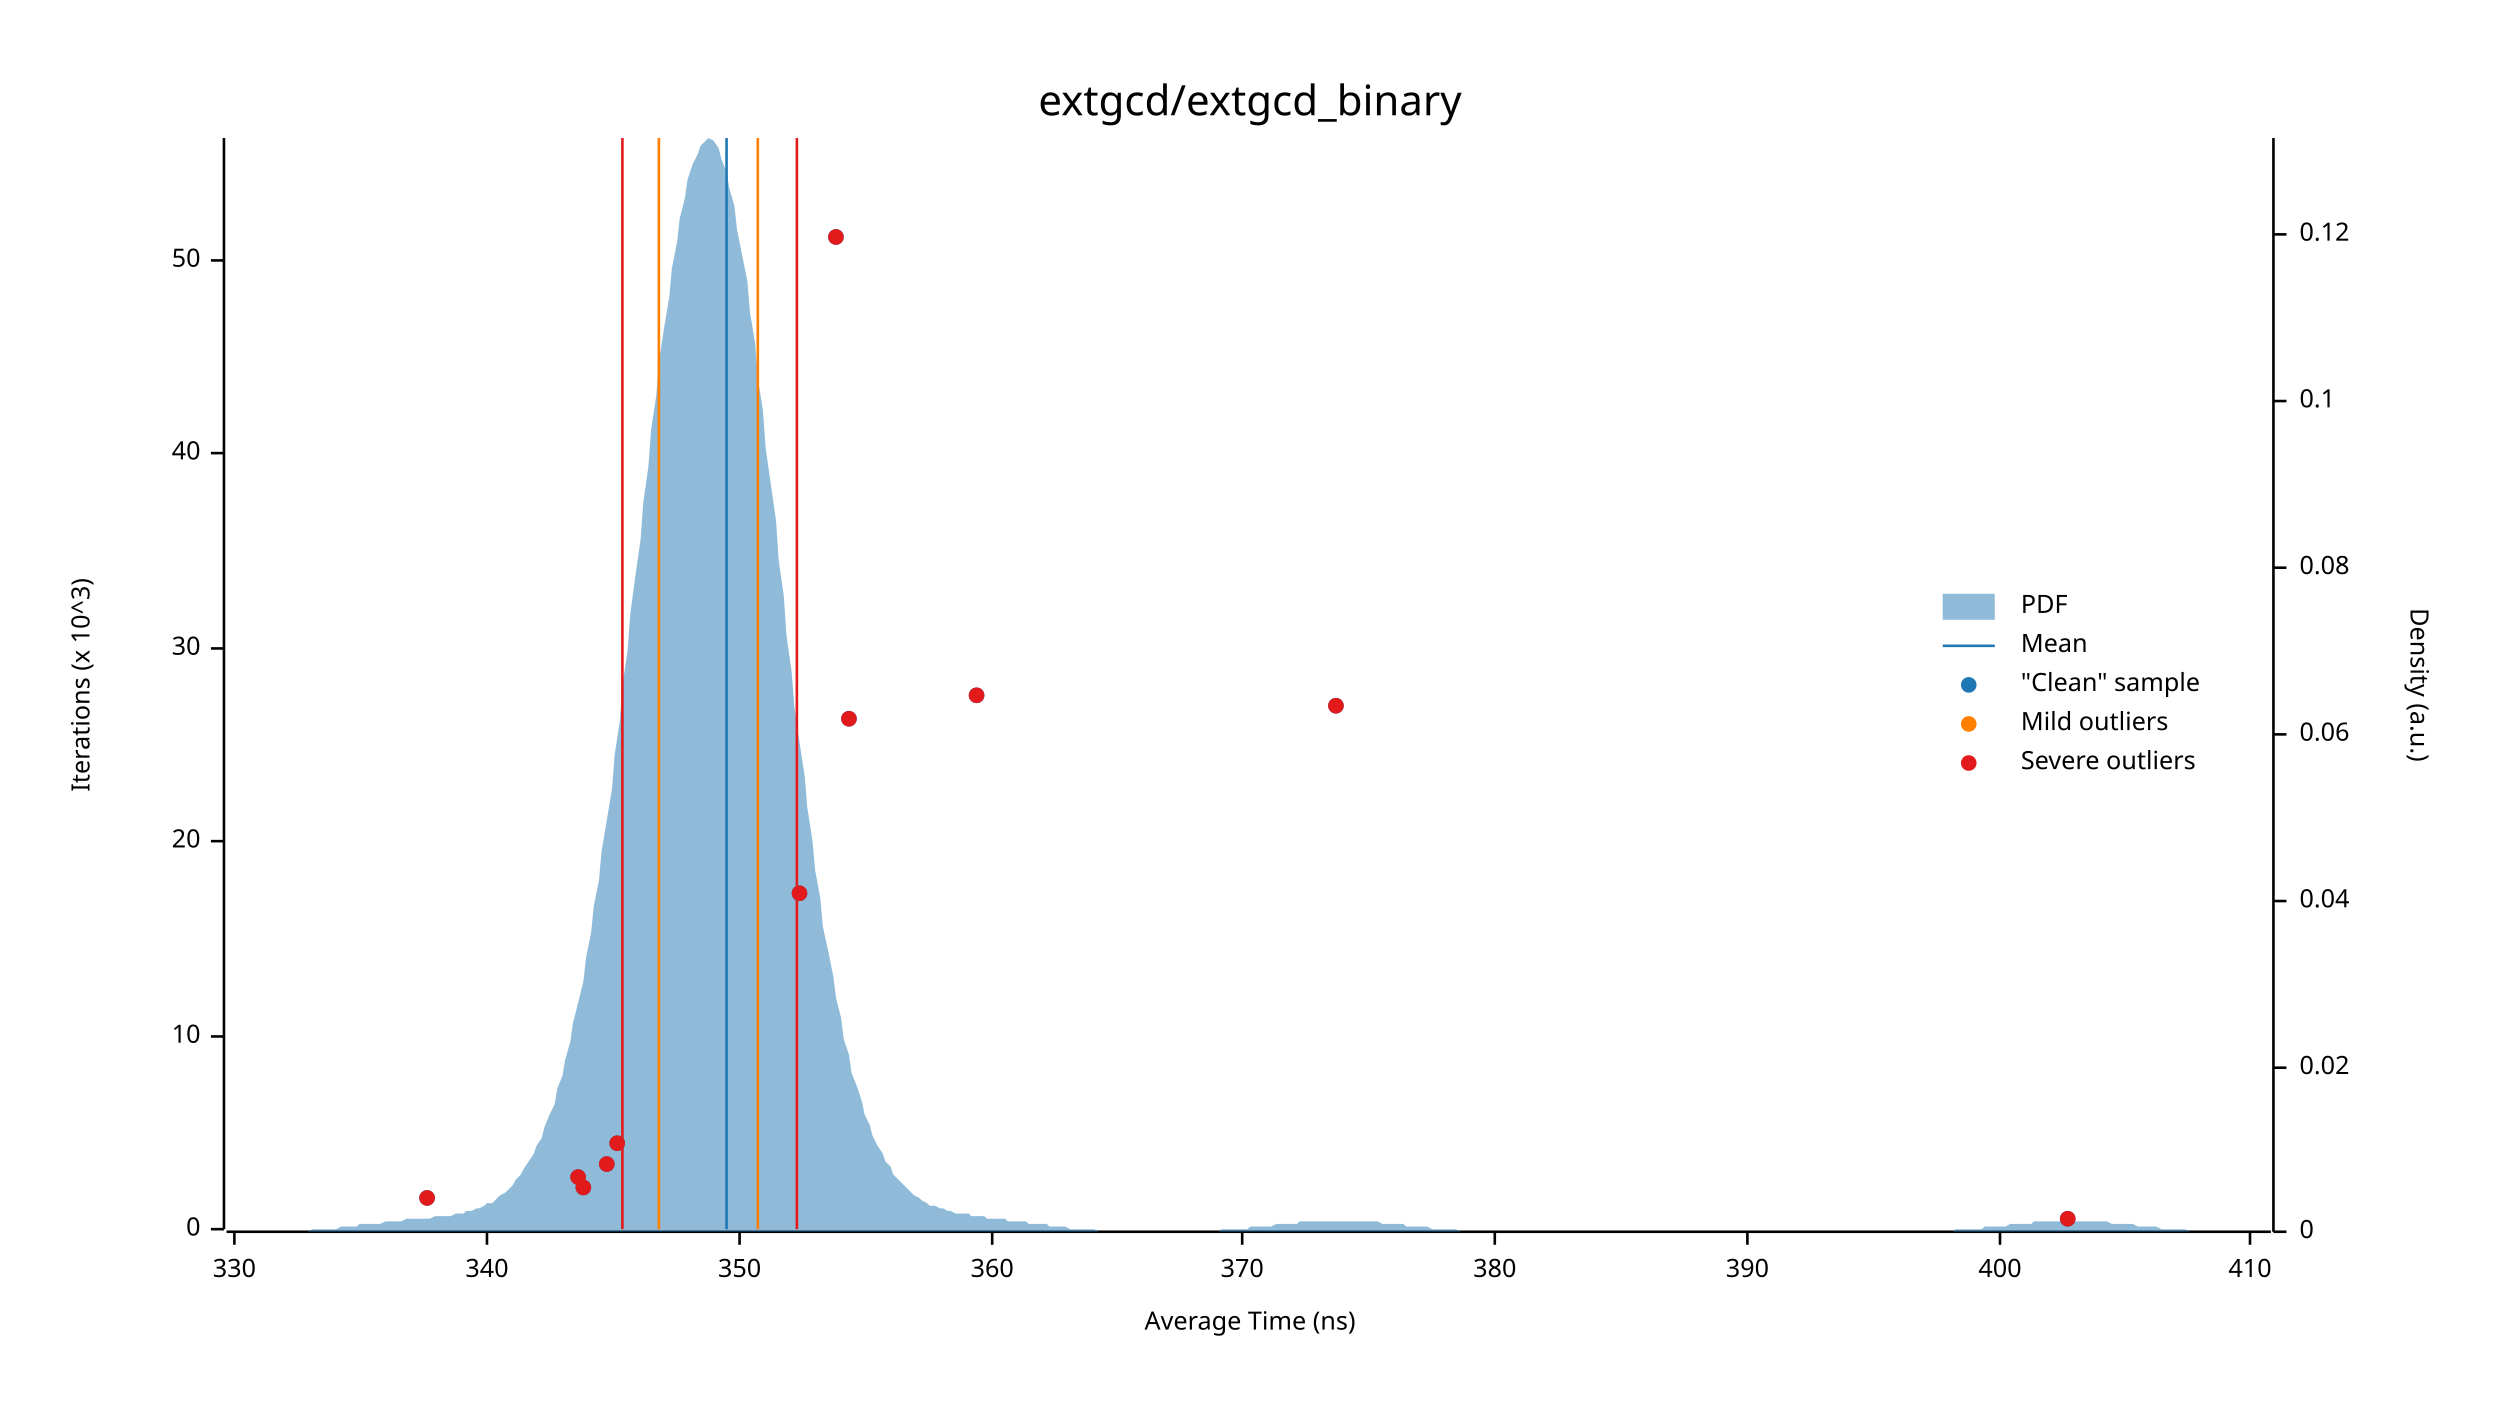
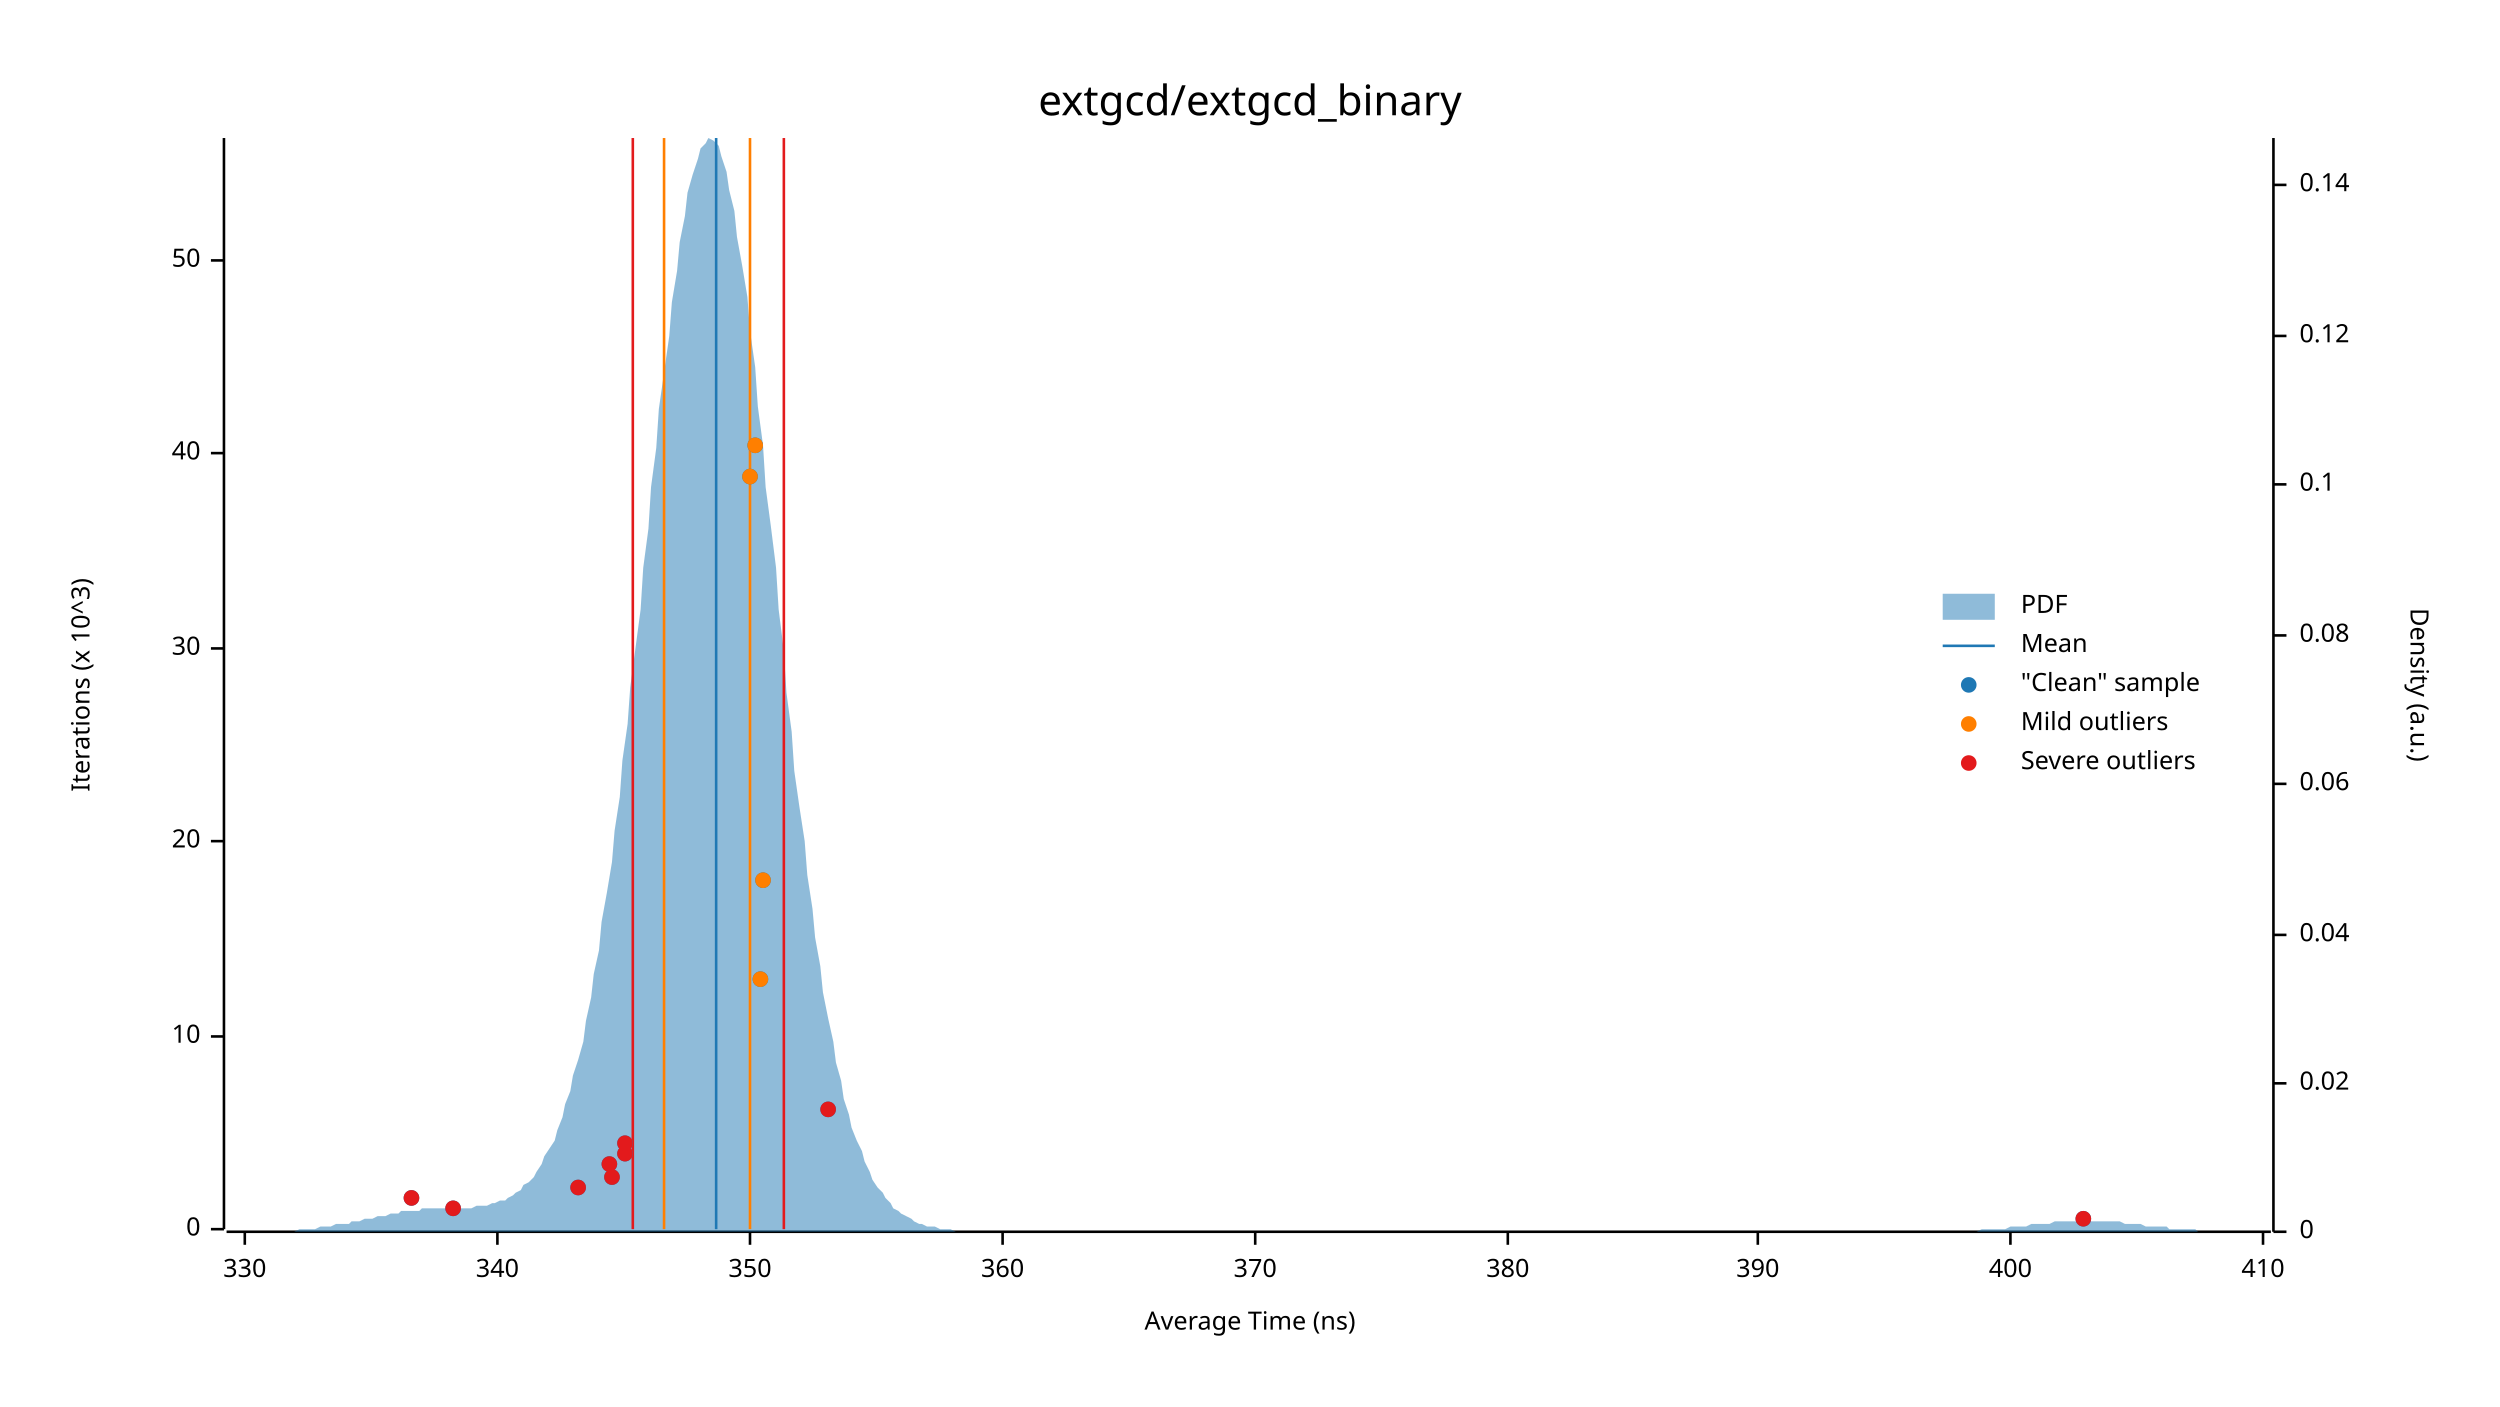
<svg xmlns="http://www.w3.org/2000/svg" width="960" height="540" viewBox="0 0 960 540">
  <text x="480" y="32" dy="0.76em" text-anchor="middle" font-family="sans-serif" font-size="16.129" opacity="1" fill="#000000">
extgcd/extgcd_binary
</text>
  <text x="27" y="263" dy="0.76em" text-anchor="middle" font-family="sans-serif" font-size="9.677" opacity="1" fill="#000000" transform="rotate(270, 27, 263)">
Iterations (x 10^3)
</text>
  <text x="480" y="513" dy="-0.5ex" text-anchor="middle" font-family="sans-serif" font-size="9.677" opacity="1" fill="#000000">
Average Time (ns)
</text>
  <polyline fill="none" opacity="1" stroke="#000000" stroke-width="1" points="86,53 86,472 " />
  <text x="77" y="472" dy="0.5ex" text-anchor="end" font-family="sans-serif" font-size="9.677" opacity="1" fill="#000000">
0
</text>
  <polyline fill="none" opacity="1" stroke="#000000" stroke-width="1" points="81,472 86,472 " />
  <text x="77" y="398" dy="0.5ex" text-anchor="end" font-family="sans-serif" font-size="9.677" opacity="1" fill="#000000">
10
</text>
  <polyline fill="none" opacity="1" stroke="#000000" stroke-width="1" points="81,398 86,398 " />
  <text x="77" y="323" dy="0.5ex" text-anchor="end" font-family="sans-serif" font-size="9.677" opacity="1" fill="#000000">
20
</text>
  <polyline fill="none" opacity="1" stroke="#000000" stroke-width="1" points="81,323 86,323 " />
  <text x="77" y="249" dy="0.5ex" text-anchor="end" font-family="sans-serif" font-size="9.677" opacity="1" fill="#000000">
30
</text>
  <polyline fill="none" opacity="1" stroke="#000000" stroke-width="1" points="81,249 86,249 " />
  <text x="77" y="174" dy="0.5ex" text-anchor="end" font-family="sans-serif" font-size="9.677" opacity="1" fill="#000000">
40
</text>
  <polyline fill="none" opacity="1" stroke="#000000" stroke-width="1" points="81,174 86,174 " />
  <text x="77" y="100" dy="0.5ex" text-anchor="end" font-family="sans-serif" font-size="9.677" opacity="1" fill="#000000">
50
</text>
  <polyline fill="none" opacity="1" stroke="#000000" stroke-width="1" points="81,100 86,100 " />
  <polyline fill="none" opacity="1" stroke="#000000" stroke-width="1" points="87,473 872,473 " />
-   <text x="90" y="483" dy="0.76em" text-anchor="middle" font-family="sans-serif" font-size="9.677" opacity="1" fill="#000000">
+   <text x="94" y="483" dy="0.76em" text-anchor="middle" font-family="sans-serif" font-size="9.677" opacity="1" fill="#000000">
330
</text>
-   <polyline fill="none" opacity="1" stroke="#000000" stroke-width="1" points="90,473 90,478 " />
-   <text x="187" y="483" dy="0.76em" text-anchor="middle" font-family="sans-serif" font-size="9.677" opacity="1" fill="#000000">
+   <polyline fill="none" opacity="1" stroke="#000000" stroke-width="1" points="94,473 94,478 " />
+   <text x="191" y="483" dy="0.76em" text-anchor="middle" font-family="sans-serif" font-size="9.677" opacity="1" fill="#000000">
340
</text>
-   <polyline fill="none" opacity="1" stroke="#000000" stroke-width="1" points="187,473 187,478 " />
-   <text x="284" y="483" dy="0.76em" text-anchor="middle" font-family="sans-serif" font-size="9.677" opacity="1" fill="#000000">
+   <polyline fill="none" opacity="1" stroke="#000000" stroke-width="1" points="191,473 191,478 " />
+   <text x="288" y="483" dy="0.76em" text-anchor="middle" font-family="sans-serif" font-size="9.677" opacity="1" fill="#000000">
350
</text>
-   <polyline fill="none" opacity="1" stroke="#000000" stroke-width="1" points="284,473 284,478 " />
-   <text x="381" y="483" dy="0.76em" text-anchor="middle" font-family="sans-serif" font-size="9.677" opacity="1" fill="#000000">
+   <polyline fill="none" opacity="1" stroke="#000000" stroke-width="1" points="288,473 288,478 " />
+   <text x="385" y="483" dy="0.76em" text-anchor="middle" font-family="sans-serif" font-size="9.677" opacity="1" fill="#000000">
360
</text>
-   <polyline fill="none" opacity="1" stroke="#000000" stroke-width="1" points="381,473 381,478 " />
-   <text x="477" y="483" dy="0.76em" text-anchor="middle" font-family="sans-serif" font-size="9.677" opacity="1" fill="#000000">
+   <polyline fill="none" opacity="1" stroke="#000000" stroke-width="1" points="385,473 385,478 " />
+   <text x="482" y="483" dy="0.76em" text-anchor="middle" font-family="sans-serif" font-size="9.677" opacity="1" fill="#000000">
370
</text>
-   <polyline fill="none" opacity="1" stroke="#000000" stroke-width="1" points="477,473 477,478 " />
-   <text x="574" y="483" dy="0.76em" text-anchor="middle" font-family="sans-serif" font-size="9.677" opacity="1" fill="#000000">
+   <polyline fill="none" opacity="1" stroke="#000000" stroke-width="1" points="482,473 482,478 " />
+   <text x="579" y="483" dy="0.76em" text-anchor="middle" font-family="sans-serif" font-size="9.677" opacity="1" fill="#000000">
380
</text>
-   <polyline fill="none" opacity="1" stroke="#000000" stroke-width="1" points="574,473 574,478 " />
-   <text x="671" y="483" dy="0.76em" text-anchor="middle" font-family="sans-serif" font-size="9.677" opacity="1" fill="#000000">
+   <polyline fill="none" opacity="1" stroke="#000000" stroke-width="1" points="579,473 579,478 " />
+   <text x="675" y="483" dy="0.76em" text-anchor="middle" font-family="sans-serif" font-size="9.677" opacity="1" fill="#000000">
390
</text>
-   <polyline fill="none" opacity="1" stroke="#000000" stroke-width="1" points="671,473 671,478 " />
-   <text x="768" y="483" dy="0.76em" text-anchor="middle" font-family="sans-serif" font-size="9.677" opacity="1" fill="#000000">
+   <polyline fill="none" opacity="1" stroke="#000000" stroke-width="1" points="675,473 675,478 " />
+   <text x="772" y="483" dy="0.76em" text-anchor="middle" font-family="sans-serif" font-size="9.677" opacity="1" fill="#000000">
400
</text>
-   <polyline fill="none" opacity="1" stroke="#000000" stroke-width="1" points="768,473 768,478 " />
-   <text x="864" y="483" dy="0.76em" text-anchor="middle" font-family="sans-serif" font-size="9.677" opacity="1" fill="#000000">
+   <polyline fill="none" opacity="1" stroke="#000000" stroke-width="1" points="772,473 772,478 " />
+   <text x="869" y="483" dy="0.76em" text-anchor="middle" font-family="sans-serif" font-size="9.677" opacity="1" fill="#000000">
410
</text>
-   <polyline fill="none" opacity="1" stroke="#000000" stroke-width="1" points="864,473 864,478 " />
+   <polyline fill="none" opacity="1" stroke="#000000" stroke-width="1" points="869,473 869,478 " />
  <text x="933" y="263" dy="0.76em" text-anchor="middle" font-family="sans-serif" font-size="9.677" opacity="1" fill="#000000" transform="rotate(90, 933, 263)">
Density (a.u.)
</text>
  <polyline fill="none" opacity="1" stroke="#000000" stroke-width="1" points="873,53 873,473 " />
  <text x="883" y="473" dy="0.5ex" text-anchor="start" font-family="sans-serif" font-size="9.677" opacity="1" fill="#000000">
0
</text>
  <polyline fill="none" opacity="1" stroke="#000000" stroke-width="1" points="873,473 878,473 " />
-   <text x="883" y="410" dy="0.5ex" text-anchor="start" font-family="sans-serif" font-size="9.677" opacity="1" fill="#000000">
+   <text x="883" y="416" dy="0.5ex" text-anchor="start" font-family="sans-serif" font-size="9.677" opacity="1" fill="#000000">
0.02
</text>
-   <polyline fill="none" opacity="1" stroke="#000000" stroke-width="1" points="873,410 878,410 " />
-   <text x="883" y="346" dy="0.5ex" text-anchor="start" font-family="sans-serif" font-size="9.677" opacity="1" fill="#000000">
+   <polyline fill="none" opacity="1" stroke="#000000" stroke-width="1" points="873,416 878,416 " />
+   <text x="883" y="359" dy="0.5ex" text-anchor="start" font-family="sans-serif" font-size="9.677" opacity="1" fill="#000000">
0.04
</text>
-   <polyline fill="none" opacity="1" stroke="#000000" stroke-width="1" points="873,346 878,346 " />
-   <text x="883" y="282" dy="0.5ex" text-anchor="start" font-family="sans-serif" font-size="9.677" opacity="1" fill="#000000">
+   <polyline fill="none" opacity="1" stroke="#000000" stroke-width="1" points="873,359 878,359 " />
+   <text x="883" y="301" dy="0.5ex" text-anchor="start" font-family="sans-serif" font-size="9.677" opacity="1" fill="#000000">
0.06
</text>
-   <polyline fill="none" opacity="1" stroke="#000000" stroke-width="1" points="873,282 878,282 " />
-   <text x="883" y="218" dy="0.5ex" text-anchor="start" font-family="sans-serif" font-size="9.677" opacity="1" fill="#000000">
+   <polyline fill="none" opacity="1" stroke="#000000" stroke-width="1" points="873,301 878,301 " />
+   <text x="883" y="244" dy="0.5ex" text-anchor="start" font-family="sans-serif" font-size="9.677" opacity="1" fill="#000000">
0.08
</text>
-   <polyline fill="none" opacity="1" stroke="#000000" stroke-width="1" points="873,218 878,218 " />
-   <text x="883" y="154" dy="0.5ex" text-anchor="start" font-family="sans-serif" font-size="9.677" opacity="1" fill="#000000">
+   <polyline fill="none" opacity="1" stroke="#000000" stroke-width="1" points="873,244 878,244 " />
+   <text x="883" y="186" dy="0.5ex" text-anchor="start" font-family="sans-serif" font-size="9.677" opacity="1" fill="#000000">
0.1
</text>
-   <polyline fill="none" opacity="1" stroke="#000000" stroke-width="1" points="873,154 878,154 " />
-   <text x="883" y="90" dy="0.5ex" text-anchor="start" font-family="sans-serif" font-size="9.677" opacity="1" fill="#000000">
+   <polyline fill="none" opacity="1" stroke="#000000" stroke-width="1" points="873,186 878,186 " />
+   <text x="883" y="129" dy="0.5ex" text-anchor="start" font-family="sans-serif" font-size="9.677" opacity="1" fill="#000000">
0.12
</text>
-   <polyline fill="none" opacity="1" stroke="#000000" stroke-width="1" points="873,90 878,90 " />
-   <polygon opacity="0.5" fill="#1F78B4" points="87,473 88,473 90,473 91,473 93,473 94,473 96,473 98,473 99,473 101,473 102,473 104,473 105,473 107,473 109,473 110,473 112,473 113,473 115,473 116,473 118,473 120,472 121,472 123,472 124,472 126,472 127,472 129,472 131,471 132,471 134,471 135,471 137,471 138,470 140,470 142,470 143,470 145,470 146,470 148,469 150,469 151,469 153,469 154,469 156,468 157,468 159,468 161,468 162,468 164,468 165,468 167,467 168,467 170,467 172,467 173,467 175,466 176,466 178,466 179,465 181,465 183,464 184,464 186,463 187,462 189,462 190,461 192,459 194,458 195,457 197,455 198,453 200,451 201,449 203,446 205,443 206,440 208,437 209,433 211,428 213,424 214,418 216,413 217,407 219,400 220,393 222,385 224,377 225,368 227,358 228,348 230,338 231,327 233,315 235,303 236,290 238,277 239,263 241,250 242,236 244,221 246,207 247,193 249,179 250,165 252,152 253,139 255,126 257,114 258,103 260,93 261,84 263,76 264,69 266,63 268,59 269,56 271,54 272,53 274,54 276,57 277,61 279,66 280,72 282,79 283,88 285,98 287,108 288,120 290,132 291,145 293,158 294,172 296,186 298,200 299,215 301,229 302,244 304,258 305,271 307,285 309,298 310,310 312,323 313,334 315,345 316,356 318,365 320,375 321,383 323,391 324,399 326,405 327,412 329,417 331,423 332,428 334,432 335,436 337,440 339,443 340,446 342,448 343,451 345,453 346,454 348,456 350,458 351,459 353,460 354,461 356,462 357,463 359,463 361,464 362,464 364,465 365,465 367,466 368,466 370,466 372,466 373,467 375,467 376,467 378,467 379,468 381,468 383,468 384,468 386,468 387,469 389,469 391,469 392,469 394,469 395,470 397,470 398,470 400,470 402,470 403,471 405,471 406,471 408,471 409,471 411,472 413,472 414,472 416,472 417,472 419,472 420,472 422,473 424,473 425,473 427,473 428,473 430,473 431,473 433,473 435,473 436,473 438,473 439,473 441,473 442,473 444,473 446,473 447,473 449,473 450,473 452,473 454,473 455,473 457,473 458,473 460,473 461,473 463,473 465,473 466,473 468,473 469,472 471,472 472,472 474,472 476,472 477,472 479,472 480,471 482,471 483,471 485,471 487,471 488,471 490,470 491,470 493,470 494,470 496,470 498,470 499,469 501,469 502,469 504,469 505,469 507,469 509,469 510,469 512,469 513,469 515,469 517,469 518,469 520,469 521,469 523,469 524,469 526,469 528,469 529,469 531,470 532,470 534,470 535,470 537,470 539,470 540,471 542,471 543,471 545,471 546,471 548,471 550,472 551,472 553,472 554,472 556,472 557,472 559,472 561,473 562,473 564,473 565,473 567,473 568,473 570,473 572,473 573,473 575,473 576,473 578,473 580,473 581,473 583,473 584,473 586,473 587,473 589,473 591,473 592,473 594,473 595,473 597,473 598,473 600,473 602,473 603,473 605,473 606,473 608,473 609,473 611,473 613,473 614,473 616,473 617,473 619,473 620,473 622,473 624,473 625,473 627,473 628,473 630,473 632,473 633,473 635,473 636,473 638,473 639,473 641,473 643,473 644,473 646,473 647,473 649,473 650,473 652,473 654,473 655,473 657,473 658,473 660,473 661,473 663,473 665,473 666,473 668,473 669,473 671,473 672,473 674,473 676,473 677,473 679,473 680,473 682,473 683,473 685,473 687,473 688,473 690,473 691,473 693,473 695,473 696,473 698,473 699,473 701,473 702,473 704,473 706,473 707,473 709,473 710,473 712,473 713,473 715,473 717,473 718,473 720,473 721,473 723,473 724,473 726,473 728,473 729,473 731,473 732,473 734,473 735,473 737,473 739,473 740,473 742,473 743,473 745,473 746,473 748,473 750,473 751,472 753,472 754,472 756,472 758,472 759,472 761,472 762,471 764,471 765,471 767,471 769,471 770,471 772,470 773,470 775,470 776,470 778,470 780,470 781,469 783,469 784,469 786,469 787,469 789,469 791,469 792,469 794,469 795,469 797,469 798,469 800,469 802,469 803,469 805,469 806,469 808,469 809,469 811,470 813,470 814,470 816,470 817,470 819,470 821,471 822,471 824,471 825,471 827,471 828,471 830,472 832,472 833,472 835,472 836,472 838,472 839,472 841,473 843,473 844,473 846,473 847,473 849,473 850,473 852,473 854,473 855,473 857,473 858,473 860,473 861,473 863,473 865,473 866,473 868,473 869,473 871,473 873,473 873,473 87,473 " />
-   <polyline fill="none" opacity="1" stroke="#1F78B4" stroke-width="1" points="279,472 279,53 " />
-   <polyline fill="none" opacity="1" stroke="#FF7F00" stroke-width="1" points="253,472 253,53 " />
-   <polyline fill="none" opacity="1" stroke="#FF7F00" stroke-width="1" points="291,472 291,53 " />
-   <polyline fill="none" opacity="1" stroke="#E31A1C" stroke-width="1" points="239,472 239,53 " />
-   <polyline fill="none" opacity="1" stroke="#E31A1C" stroke-width="1" points="306,472 306,53 " />
-   <circle cx="794" cy="468" r="3" opacity="1" fill="#1F78B4" stroke="none" stroke-width="1" />
-   <circle cx="164" cy="460" r="3" opacity="1" fill="#1F78B4" stroke="none" stroke-width="1" />
-   <circle cx="224" cy="456" r="3" opacity="1" fill="#1F78B4" stroke="none" stroke-width="1" />
-   <circle cx="222" cy="452" r="3" opacity="1" fill="#1F78B4" stroke="none" stroke-width="1" />
-   <circle cx="233" cy="447" r="3" opacity="1" fill="#1F78B4" stroke="none" stroke-width="1" />
-   <circle cx="237" cy="439" r="3" opacity="1" fill="#1F78B4" stroke="none" stroke-width="1" />
-   <circle cx="307" cy="343" r="3" opacity="1" fill="#1F78B4" stroke="none" stroke-width="1" />
-   <circle cx="326" cy="276" r="3" opacity="1" fill="#1F78B4" stroke="none" stroke-width="1" />
-   <circle cx="513" cy="271" r="3" opacity="1" fill="#1F78B4" stroke="none" stroke-width="1" />
-   <circle cx="375" cy="267" r="3" opacity="1" fill="#1F78B4" stroke="none" stroke-width="1" />
-   <circle cx="321" cy="91" r="3" opacity="1" fill="#1F78B4" stroke="none" stroke-width="1" />
-   <circle cx="794" cy="468" r="3" opacity="1" fill="#E31A1C" stroke="none" stroke-width="1" />
-   <circle cx="164" cy="460" r="3" opacity="1" fill="#E31A1C" stroke="none" stroke-width="1" />
-   <circle cx="224" cy="456" r="3" opacity="1" fill="#E31A1C" stroke="none" stroke-width="1" />
-   <circle cx="222" cy="452" r="3" opacity="1" fill="#E31A1C" stroke="none" stroke-width="1" />
-   <circle cx="233" cy="447" r="3" opacity="1" fill="#E31A1C" stroke="none" stroke-width="1" />
-   <circle cx="237" cy="439" r="3" opacity="1" fill="#E31A1C" stroke="none" stroke-width="1" />
-   <circle cx="307" cy="343" r="3" opacity="1" fill="#E31A1C" stroke="none" stroke-width="1" />
-   <circle cx="326" cy="276" r="3" opacity="1" fill="#E31A1C" stroke="none" stroke-width="1" />
-   <circle cx="513" cy="271" r="3" opacity="1" fill="#E31A1C" stroke="none" stroke-width="1" />
-   <circle cx="375" cy="267" r="3" opacity="1" fill="#E31A1C" stroke="none" stroke-width="1" />
-   <circle cx="321" cy="91" r="3" opacity="1" fill="#E31A1C" stroke="none" stroke-width="1" />
+   <polyline fill="none" opacity="1" stroke="#000000" stroke-width="1" points="873,129 878,129 " />
+   <text x="883" y="71" dy="0.5ex" text-anchor="start" font-family="sans-serif" font-size="9.677" opacity="1" fill="#000000">
+ 0.14
+ </text>
+   <polyline fill="none" opacity="1" stroke="#000000" stroke-width="1" points="873,71 878,71 " />
+   <polygon opacity="0.5" fill="#1F78B4" points="87,473 88,473 90,473 91,473 93,473 94,473 96,473 98,473 99,473 101,473 102,473 104,473 105,473 107,473 109,473 110,473 112,473 113,473 115,472 116,472 118,472 120,472 121,472 123,471 124,471 126,471 127,471 129,470 131,470 132,470 134,470 135,469 137,469 138,469 140,468 142,468 143,468 145,467 146,467 148,467 150,466 151,466 153,466 154,465 156,465 157,465 159,465 161,465 162,464 164,464 165,464 167,464 168,464 170,464 172,464 173,464 175,464 176,464 178,464 179,464 181,464 183,463 184,463 186,463 187,463 189,462 190,462 192,461 194,461 195,460 197,459 198,458 200,457 201,455 203,454 205,452 206,450 208,447 209,444 211,441 213,438 214,434 216,429 217,424 219,419 220,413 222,407 224,400 225,392 227,383 228,374 230,365 231,354 233,343 235,331 236,319 238,306 239,292 241,278 242,264 244,249 246,234 247,218 249,203 250,187 252,172 253,157 255,143 257,129 258,116 260,104 261,93 263,83 264,74 266,67 268,61 269,57 271,55 272,53 274,54 276,56 277,60 279,66 280,73 282,81 283,91 285,102 287,114 288,127 290,141 291,156 293,171 294,187 296,202 298,218 299,234 301,250 302,266 304,281 305,296 307,310 309,323 310,336 312,349 313,360 315,371 316,381 318,391 320,400 321,408 323,415 324,422 326,428 327,433 329,438 331,442 332,446 334,450 335,453 337,456 339,458 340,460 342,462 343,464 345,465 346,466 348,467 350,468 351,469 353,470 354,470 356,471 357,471 359,471 361,472 362,472 364,472 365,472 367,473 368,473 370,473 372,473 373,473 375,473 376,473 378,473 379,473 381,473 383,473 384,473 386,473 387,473 389,473 391,473 392,473 394,473 395,473 397,473 398,473 400,473 402,473 403,473 405,473 406,473 408,473 409,473 411,473 413,473 414,473 416,473 417,473 419,473 420,473 422,473 424,473 425,473 427,473 428,473 430,473 431,473 433,473 435,473 436,473 438,473 439,473 441,473 442,473 444,473 446,473 447,473 449,473 450,473 452,473 454,473 455,473 457,473 458,473 460,473 461,473 463,473 465,473 466,473 468,473 469,473 471,473 472,473 474,473 476,473 477,473 479,473 480,473 482,473 483,473 485,473 487,473 488,473 490,473 491,473 493,473 494,473 496,473 498,473 499,473 501,473 502,473 504,473 505,473 507,473 509,473 510,473 512,473 513,473 515,473 517,473 518,473 520,473 521,473 523,473 524,473 526,473 528,473 529,473 531,473 532,473 534,473 535,473 537,473 539,473 540,473 542,473 543,473 545,473 546,473 548,473 550,473 551,473 553,473 554,473 556,473 557,473 559,473 561,473 562,473 564,473 565,473 567,473 568,473 570,473 572,473 573,473 575,473 576,473 578,473 580,473 581,473 583,473 584,473 586,473 587,473 589,473 591,473 592,473 594,473 595,473 597,473 598,473 600,473 602,473 603,473 605,473 606,473 608,473 609,473 611,473 613,473 614,473 616,473 617,473 619,473 620,473 622,473 624,473 625,473 627,473 628,473 630,473 632,473 633,473 635,473 636,473 638,473 639,473 641,473 643,473 644,473 646,473 647,473 649,473 650,473 652,473 654,473 655,473 657,473 658,473 660,473 661,473 663,473 665,473 666,473 668,473 669,473 671,473 672,473 674,473 676,473 677,473 679,473 680,473 682,473 683,473 685,473 687,473 688,473 690,473 691,473 693,473 695,473 696,473 698,473 699,473 701,473 702,473 704,473 706,473 707,473 709,473 710,473 712,473 713,473 715,473 717,473 718,473 720,473 721,473 723,473 724,473 726,473 728,473 729,473 731,473 732,473 734,473 735,473 737,473 739,473 740,473 742,473 743,473 745,473 746,473 748,473 750,473 751,473 753,473 754,473 756,473 758,473 759,473 761,472 762,472 764,472 765,472 767,472 769,472 770,472 772,471 773,471 775,471 776,471 778,471 780,470 781,470 783,470 784,470 786,470 787,470 789,469 791,469 792,469 794,469 795,469 797,469 798,469 800,469 802,469 803,469 805,469 806,469 808,469 809,469 811,469 813,469 814,469 816,470 817,470 819,470 821,470 822,470 824,471 825,471 827,471 828,471 830,471 832,471 833,472 835,472 836,472 838,472 839,472 841,472 843,472 844,473 846,473 847,473 849,473 850,473 852,473 854,473 855,473 857,473 858,473 860,473 861,473 863,473 865,473 866,473 868,473 869,473 871,473 873,473 873,473 87,473 " />
+   <polyline fill="none" opacity="1" stroke="#1F78B4" stroke-width="1" points="275,472 275,53 " />
+   <polyline fill="none" opacity="1" stroke="#FF7F00" stroke-width="1" points="255,472 255,53 " />
+   <polyline fill="none" opacity="1" stroke="#FF7F00" stroke-width="1" points="288,472 288,53 " />
+   <polyline fill="none" opacity="1" stroke="#E31A1C" stroke-width="1" points="243,472 243,53 " />
+   <polyline fill="none" opacity="1" stroke="#E31A1C" stroke-width="1" points="301,472 301,53 " />
+   <circle cx="800" cy="468" r="3" opacity="1" fill="#1F78B4" stroke="none" stroke-width="1" />
+   <circle cx="174" cy="464" r="3" opacity="1" fill="#1F78B4" stroke="none" stroke-width="1" />
+   <circle cx="158" cy="460" r="3" opacity="1" fill="#1F78B4" stroke="none" stroke-width="1" />
+   <circle cx="222" cy="456" r="3" opacity="1" fill="#1F78B4" stroke="none" stroke-width="1" />
+   <circle cx="235" cy="452" r="3" opacity="1" fill="#1F78B4" stroke="none" stroke-width="1" />
+   <circle cx="234" cy="447" r="3" opacity="1" fill="#1F78B4" stroke="none" stroke-width="1" />
+   <circle cx="240" cy="443" r="3" opacity="1" fill="#1F78B4" stroke="none" stroke-width="1" />
+   <circle cx="240" cy="439" r="3" opacity="1" fill="#1F78B4" stroke="none" stroke-width="1" />
+   <circle cx="318" cy="426" r="3" opacity="1" fill="#1F78B4" stroke="none" stroke-width="1" />
+   <circle cx="292" cy="376" r="3" opacity="1" fill="#1F78B4" stroke="none" stroke-width="1" />
+   <circle cx="293" cy="338" r="3" opacity="1" fill="#1F78B4" stroke="none" stroke-width="1" />
+   <circle cx="288" cy="183" r="3" opacity="1" fill="#1F78B4" stroke="none" stroke-width="1" />
+   <circle cx="290" cy="171" r="3" opacity="1" fill="#1F78B4" stroke="none" stroke-width="1" />
+   <circle cx="292" cy="376" r="3" opacity="1" fill="#FF7F00" stroke="none" stroke-width="1" />
+   <circle cx="293" cy="338" r="3" opacity="1" fill="#FF7F00" stroke="none" stroke-width="1" />
+   <circle cx="288" cy="183" r="3" opacity="1" fill="#FF7F00" stroke="none" stroke-width="1" />
+   <circle cx="290" cy="171" r="3" opacity="1" fill="#FF7F00" stroke="none" stroke-width="1" />
+   <circle cx="800" cy="468" r="3" opacity="1" fill="#E31A1C" stroke="none" stroke-width="1" />
+   <circle cx="174" cy="464" r="3" opacity="1" fill="#E31A1C" stroke="none" stroke-width="1" />
+   <circle cx="158" cy="460" r="3" opacity="1" fill="#E31A1C" stroke="none" stroke-width="1" />
+   <circle cx="222" cy="456" r="3" opacity="1" fill="#E31A1C" stroke="none" stroke-width="1" />
+   <circle cx="235" cy="452" r="3" opacity="1" fill="#E31A1C" stroke="none" stroke-width="1" />
+   <circle cx="234" cy="447" r="3" opacity="1" fill="#E31A1C" stroke="none" stroke-width="1" />
+   <circle cx="240" cy="443" r="3" opacity="1" fill="#E31A1C" stroke="none" stroke-width="1" />
+   <circle cx="240" cy="439" r="3" opacity="1" fill="#E31A1C" stroke="none" stroke-width="1" />
+   <circle cx="318" cy="426" r="3" opacity="1" fill="#E31A1C" stroke="none" stroke-width="1" />
  <text x="776" y="228" dy="0.76em" text-anchor="start" font-family="sans-serif" font-size="9.677" opacity="1" fill="#000000">
PDF
</text>
  <text x="776" y="243" dy="0.76em" text-anchor="start" font-family="sans-serif" font-size="9.677" opacity="1" fill="#000000">
Mean
</text>
  <text x="776" y="258" dy="0.76em" text-anchor="start" font-family="sans-serif" font-size="9.677" opacity="1" fill="#000000">
"Clean" sample
</text>
  <text x="776" y="273" dy="0.76em" text-anchor="start" font-family="sans-serif" font-size="9.677" opacity="1" fill="#000000">
Mild outliers
</text>
  <text x="776" y="288" dy="0.76em" text-anchor="start" font-family="sans-serif" font-size="9.677" opacity="1" fill="#000000">
Severe outliers
</text>
  <rect x="746" y="228" width="20" height="10" opacity="0.5" fill="#1F78B4" stroke="none" />
  <polyline fill="none" opacity="1" stroke="#1F78B4" stroke-width="1" points="746,248 766,248 " />
  <circle cx="756" cy="263" r="3" opacity="1" fill="#1F78B4" stroke="none" stroke-width="1" />
  <circle cx="756" cy="278" r="3" opacity="1" fill="#FF7F00" stroke="none" stroke-width="1" />
  <circle cx="756" cy="293" r="3" opacity="1" fill="#E31A1C" stroke="none" stroke-width="1" />
</svg>
